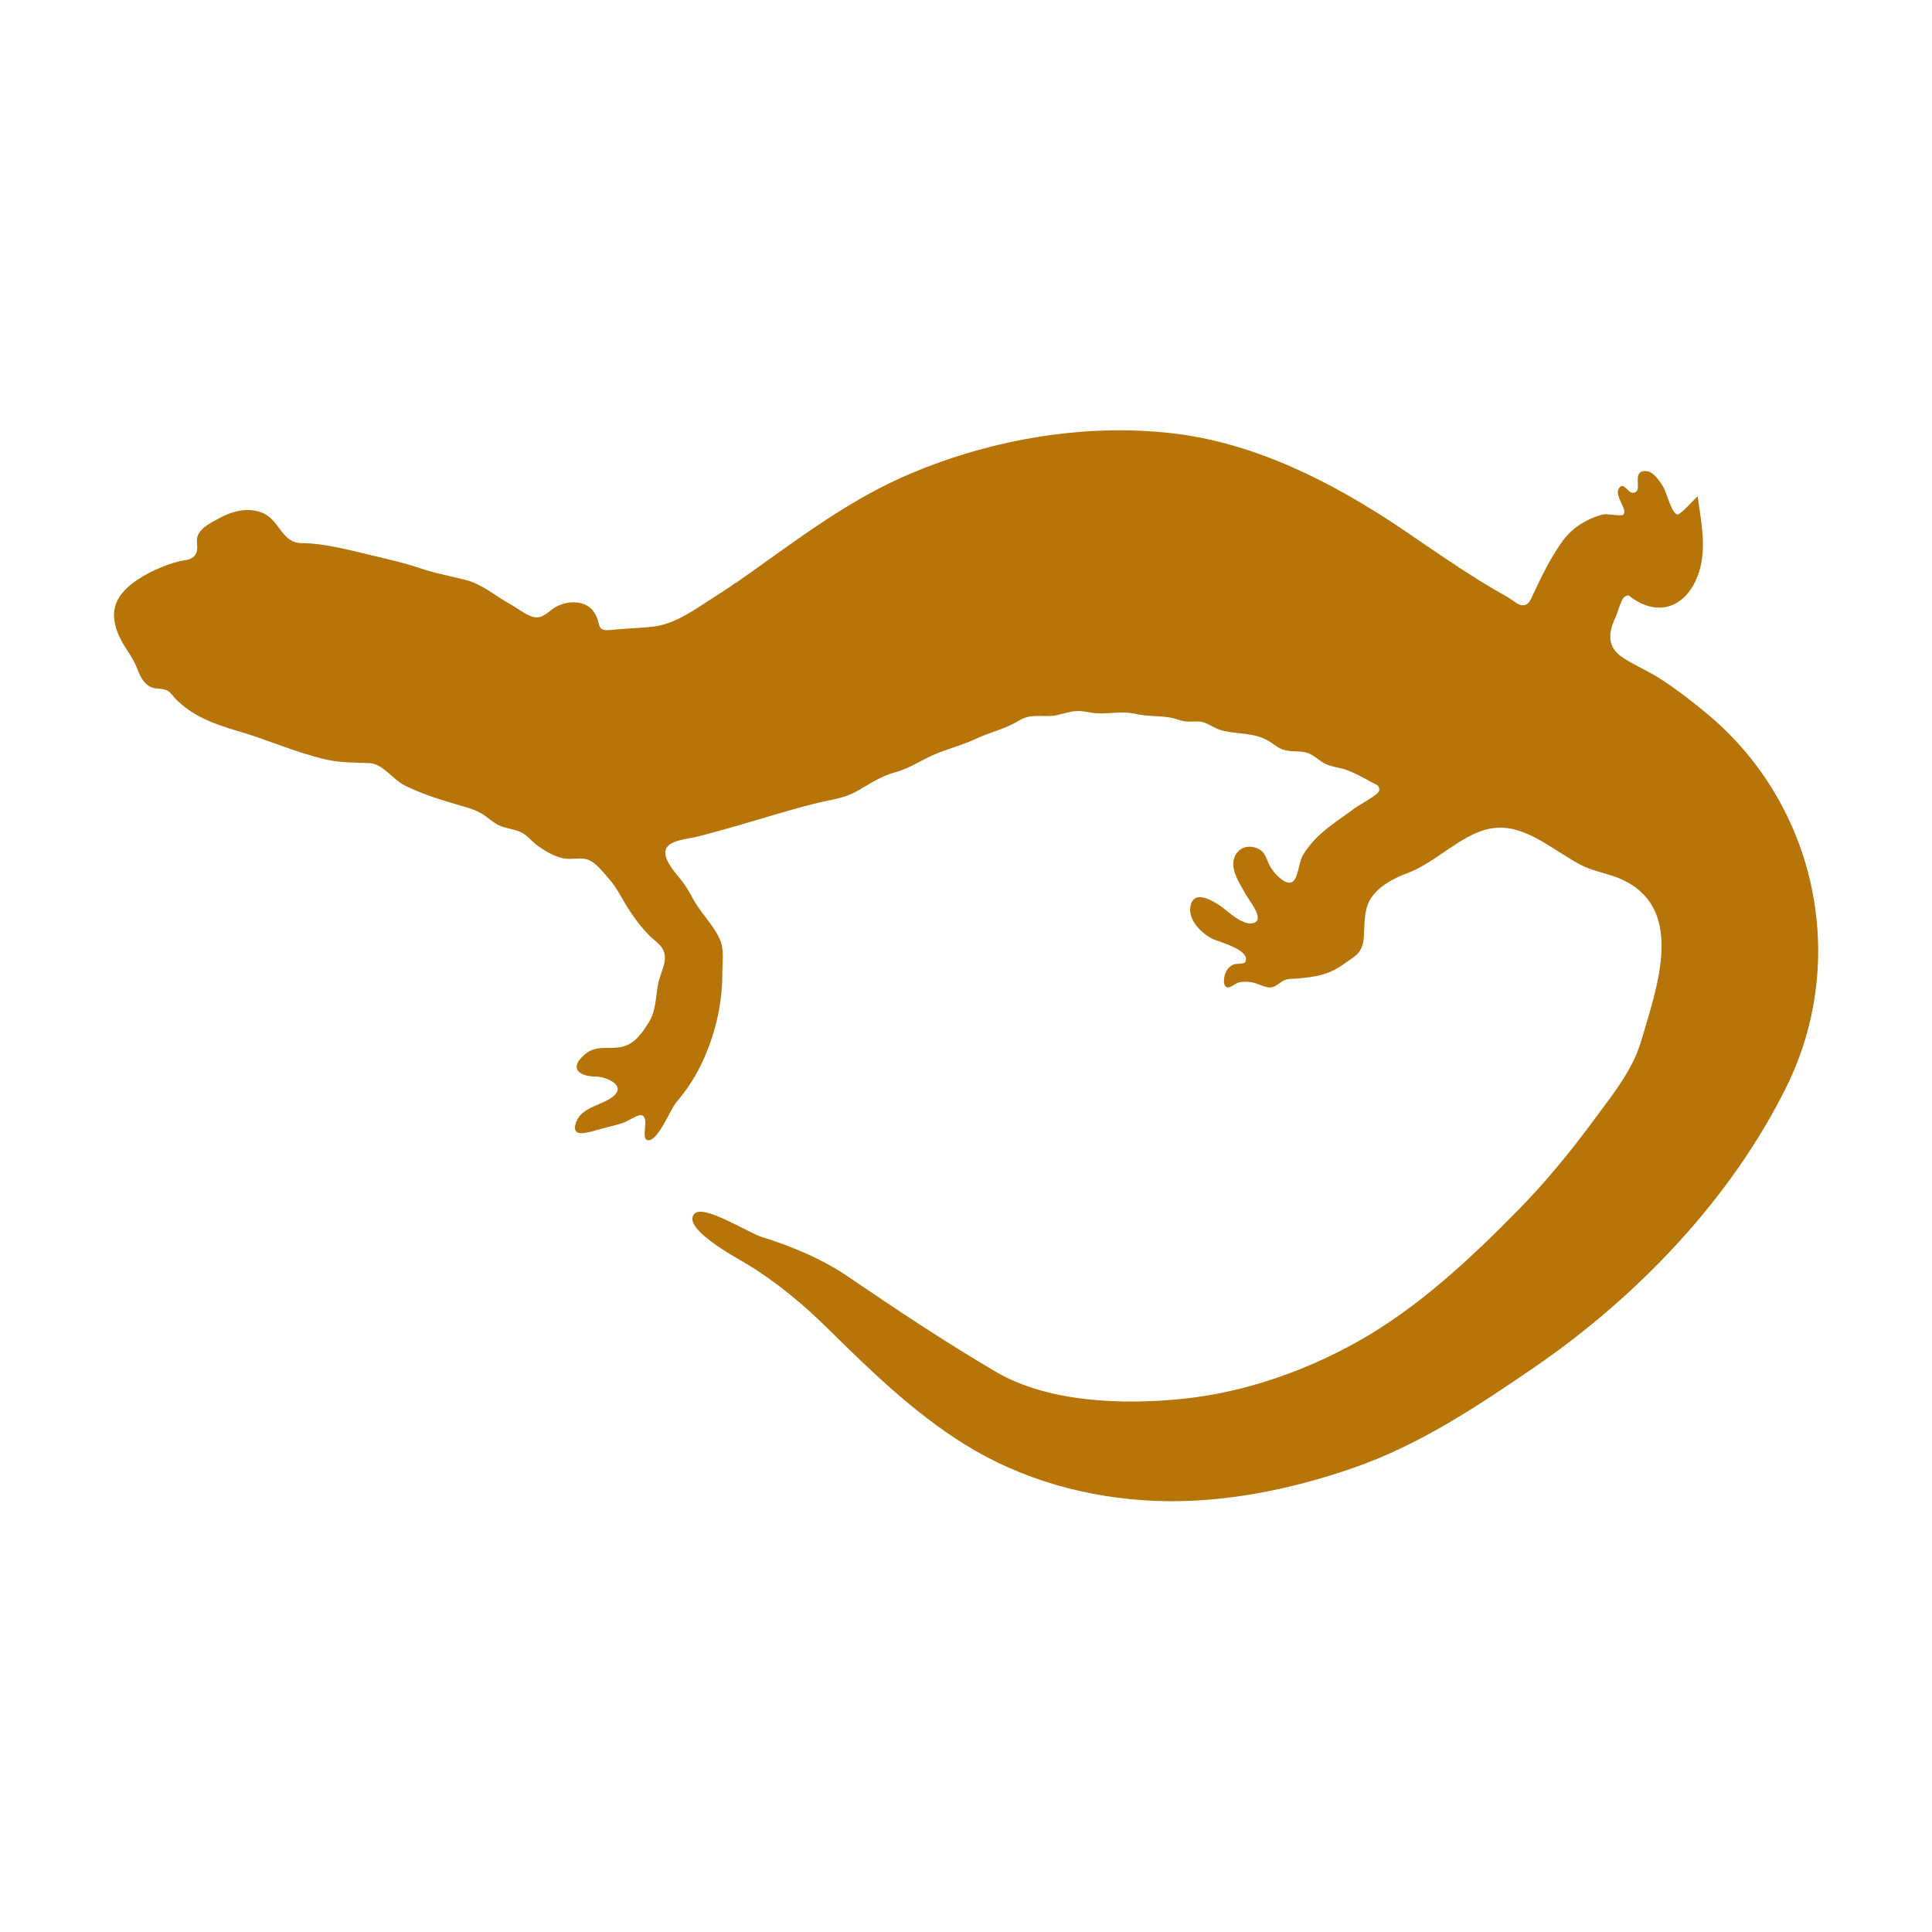
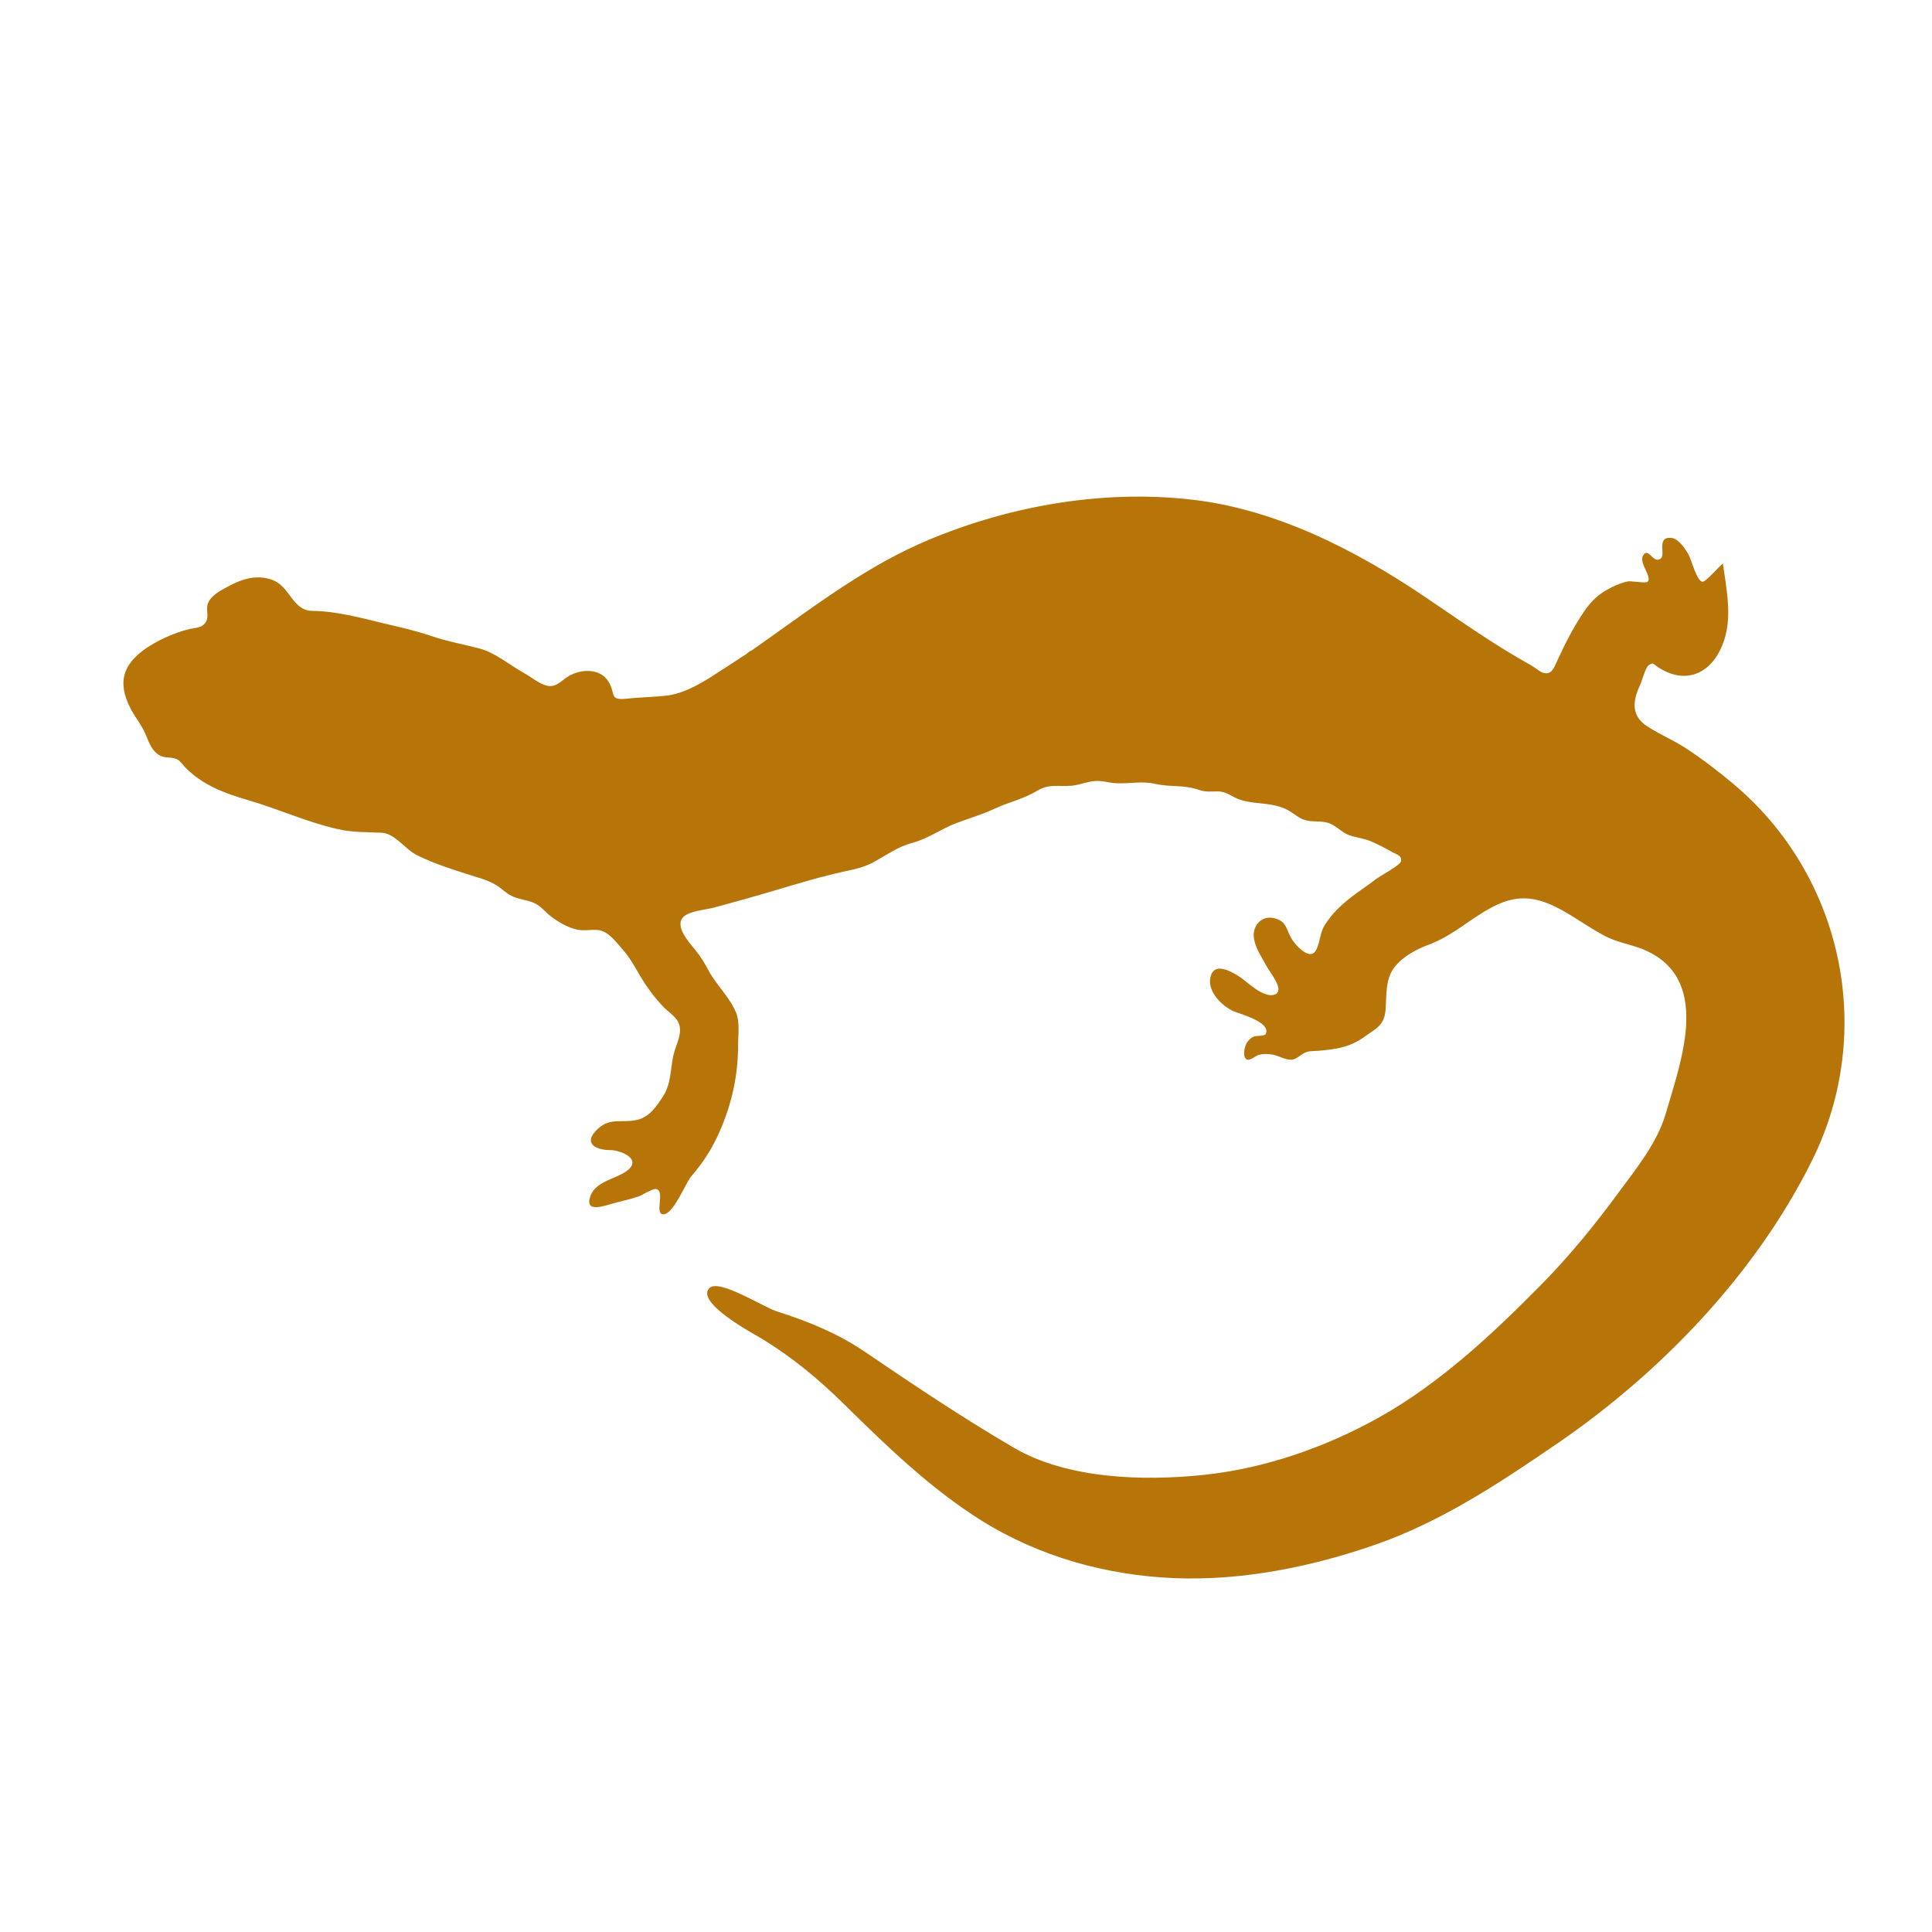
<svg xmlns="http://www.w3.org/2000/svg" version="1.1" id="Layer_4" x="0px" y="0px" viewBox="0 0 1080 1080" style="enable-background:new 0 0 1080 1080;" xml:space="preserve">
  <style type="text/css">
	.st0{fill:#B77408;}
</style>
-   <path class="st0" d="M393.5,337.5c4.9-3.2,9.9-6.4,14.8-9.6c0.7-0.5,2.3-2,3.2-2.1c0,0-0.2,0.1-0.2,0.1c30-20.9,59.2-44,92.8-59  c46.5-20.7,100.5-30.5,151.2-24.7c46.4,5.3,90,27.6,128.3,53.4c19.5,13.2,38.6,26.8,59.2,38.2c1.8,1,4.9,3.6,6.6,4.2  c4.8,1.6,6.1-2.4,7.8-6.1c4.5-9.7,9.3-19.4,15.4-28.2c3.9-5.7,8.5-9.7,14.7-12.8c2.9-1.4,6-2.8,9.3-3.4c1.7-0.3,9.8,1.1,10.7,0.3  c3.1-2.6-5-10.4-2.4-14.7c3.1-5,5.4,4.9,9.7,1.8c3.1-2.3-2.7-12.5,6.1-11.5c3.9,0.5,7.6,6.2,9.3,9.2c1.5,2.5,4.7,15.1,7.8,15  c2-0.1,9.1-8.5,11.2-10.1c1.9,13.6,5.1,28.7,0.8,42.2c-5.6,17.5-20,25.8-36.3,15.4c-3.2-2-2.7-3.3-5.5-1.3  c-1.9,1.4-3.7,8.8-4.9,11.2c-4.2,8.9-4.8,16.9,4.2,22.7c6.7,4.4,14.4,7.5,21.2,12c9.1,5.9,17.7,12.6,26,19.5  c60.8,50.7,79.4,137,44.1,208.4c-31,62.7-83.4,117.2-140.4,156.4c-32.1,22-64.7,43.8-101.8,56.6c-35,12.2-73.5,19.9-110.6,18.4  c-37.6-1.5-74.9-11.8-106.9-31.8c-28-17.5-52-40.7-75.4-63.8c-14.3-14.2-29.7-27-47-37.4c-4.2-2.5-36.2-19.7-28.2-27.6  c5.3-5.2,29.9,10.7,37.6,13.1c16.7,5.2,33.6,12.2,48.1,22.1c27.1,18.4,54.3,36.6,82.6,53.2c29.7,17.4,71.6,18.6,105,15.1  c34.1-3.6,67.4-15.2,97.3-31.9c33.7-18.9,62.8-46.1,89.8-73.6c15.8-16.1,29.8-33.3,43.1-51.4c9.8-13.3,20.9-26.9,25.6-43  c8.8-30.2,26-75.8-13.2-91.4c-6.7-2.6-13.9-3.7-20.3-7c-8-4.2-15.4-9.6-23.2-14c-11.9-6.6-22.5-9.6-35.4-4  c-13.7,5.9-24.7,17.3-38.6,22.5c-7.3,2.8-14.5,6.4-19.5,12.8c-5,6.5-4.3,15.3-4.8,22.9c-0.6,9.1-4.9,10.6-11.5,15.3  c-8.2,5.9-15.5,7-25.7,7.9c-2.1,0.2-4.5,0-6.5,0.7c-3.3,1-5.2,4.3-8.8,4.3c-3.3,0-6.9-2.4-10.2-2.9c-2.6-0.4-5-0.5-7.5,0.2  c-1.6,0.5-4.7,3.2-6.4,2.6c-2.6-1.1-1.5-6.4-0.6-8.3c0.9-2,2.4-3.6,4.5-4.5c1-0.5,5.8-0.1,6.4-1.3c3.4-6.7-14.7-11.3-17.9-12.8  c-6.2-2.9-13.9-10.3-12.8-17.9c1.5-10,11.6-4.2,16.8-0.7c4,2.8,12.8,11.6,18.8,9.5c6-2.2-2.5-12-4.7-16.1  c-3.2-5.9-9.4-14.5-5.8-21.5c2.3-4.5,7-6,11.7-4.3c5.3,1.9,5.4,5.8,7.7,10.1c2.2,4.2,10,12.6,13.5,8c2.7-3.5,2.6-10.4,5.2-14.5  c2.1-3.4,4.7-6.6,7.5-9.4c6.3-6.3,14.2-11.1,21.3-16.5c2-1.5,13.3-7.5,13.6-9.7c0.4-3.1-1.8-3.4-4.6-4.9c-4.1-2.3-8.5-4.7-12.9-6.4  c-4.2-1.7-8.7-1.8-12.8-3.8c-3.6-1.8-6.1-4.9-10.1-6.1c-4.2-1.3-8.6-0.3-12.9-1.6c-3.2-1-5.1-2.8-7.9-4.6  c-9.1-5.7-18.3-3.7-27.8-6.6c-4.8-1.5-7.3-4.7-12.6-4.7c-4.4,0-6.4,0.5-10.5-0.9c-8.3-2.9-15.6-1.4-24-3.3c-7.9-1.8-14.1,0.1-22-0.4  c-3.8-0.2-7.4-1.5-11.3-1.2c-4.4,0.2-8.4,2.1-12.8,2.6c-7.7,0.7-12.6-1.3-19.5,2.9c-7.6,4.6-15.9,6.3-23.8,10  c-6.8,3.2-13.8,5.1-20.8,7.8c-8.5,3.2-15.4,8.5-24.3,10.9c-8.4,2.3-14.2,6.6-21.6,10.7c-6.7,3.8-14.2,4.6-21.6,6.4  c-15.8,3.8-31.3,8.9-46.9,13.3c-6.6,1.9-13.1,3.7-19.7,5.4c-4.9,1.3-11.2,1.6-15.5,4.1c-7.9,4.6,0.9,14.5,5.1,19.6  c3.1,3.8,5.1,7.3,7.4,11.6c4.3,7.8,11.6,14.6,15,22.8c2.3,5.5,1.2,12.2,1.2,17.9c0,16.8-3.4,32.5-10.2,48c-4.2,9.5-9,17-15.7,24.9  c-3,3.5-9.8,20.8-15.2,21c-5.4,0.2,1-12.8-4.1-14c-2-0.5-7.8,3.4-9.8,4.1c-4.6,1.6-9.4,2.6-14.1,3.9c-4.6,1.2-16.7,5.9-12.4-4.7  c3.3-8,15.1-9.1,20.7-14c7.3-6.3-4.7-10.9-10.1-10.9c-7.9,0-15.1-3.8-7-11.5c7-6.7,13.4-3.4,21.7-5.1c7.1-1.5,11.3-7.7,14.9-13.4  c4.4-6.9,3.9-14.6,5.5-22.3c1.3-6.2,6-13.2,2.3-19.3c-1.8-2.9-5.4-5.2-7.7-7.6c-3.8-3.9-7.1-8.2-10.1-12.7  c-4.3-6.3-7.3-13.4-12.4-19c-3.9-4.3-7.9-10.3-13.9-10.9c-4.1-0.4-8,0.7-12.2-0.4c-5-1.3-9.7-4.1-13.8-7.1c-2.3-1.7-4.1-3.9-6.3-5.6  c-3.8-3-8-3.2-12.5-4.6c-4.1-1.2-6.4-3.4-9.6-5.8c-4.2-3.1-8.4-4.5-13.4-5.9c-10.8-3.1-22.4-6.6-32.3-11.6  c-6.5-3.3-12.2-12.1-19.5-12.4c-8.2-0.4-15.9-0.1-24.2-2c-16.8-3.8-32.8-11.1-49.3-15.9c-13.3-3.9-25.8-8.4-35.5-18.6  c-1.2-1.3-2.4-3.2-4.1-4.1c-3.2-1.6-6.7-0.4-9.9-2.3c-3.9-2.3-5.5-6.4-7.1-10.4c-1.9-4.8-4.6-8.4-7.3-12.8c-4-6.6-7.2-15.2-4.4-22.9  c3.2-8.9,13.8-15.2,21.9-19c4.4-2,9-3.8,13.8-4.9c3.1-0.7,6.2-0.5,8.4-3.2c2.7-3.4,0.3-7.3,1.6-10.9c1.6-4.5,7.2-7.3,11.1-9.4  c7.5-4.2,15.9-6.8,24.4-3.8c10.4,3.7,11.1,17.2,22.7,17.2c12.5,0.1,26.4,3.8,38.9,6.8c8.8,2.1,17.9,4.1,26.5,7  c8.7,3,17.1,4.5,25.9,6.7c9.3,2.3,16.6,8.8,24.8,13.4c3.9,2.1,8.8,6.1,13,7.3c5.1,1.4,7.9-2.2,11.6-4.7c6.6-4.5,18.1-5.4,23,2.6  c4.1,6.6,0.2,10.4,9.8,9.4c7.8-0.9,15.8-0.9,23.6-1.9C375.7,348.9,385.1,343,393.5,337.5z" />
+   <path class="st0" d="M402,375.5c4.9-3.2,10-6.5,14.9-9.7c0.7-0.5,2.3-2,3.2-2.1l-0.2,0.1c30.3-21.1,59.8-44.4,93.7-59.6  c47-20.9,101.5-30.8,152.7-24.9c46.9,5.4,90.9,27.9,129.6,53.9c19.7,13.3,39,27.1,59.8,38.6c1.8,1,4.9,3.6,6.7,4.2  c4.8,1.6,6.2-2.4,7.9-6.2c4.5-9.8,9.4-19.6,15.6-28.5c3.9-5.8,8.6-9.8,14.8-12.9c2.9-1.4,6.1-2.8,9.4-3.4c1.7-0.3,9.9,1.1,10.8,0.3  c3.1-2.6-5-10.5-2.4-14.8c3.1-5,5.5,4.9,9.8,1.8c3.1-2.3-2.7-12.6,6.2-11.6c3.9,0.5,7.7,6.3,9.4,9.3c1.5,2.5,4.7,15.3,7.9,15.2  c2-0.1,9.2-8.6,11.3-10.2c1.9,13.7,5.2,29,0.8,42.6c-5.7,17.7-20.2,26.1-36.7,15.6c-3.2-2-2.7-3.3-5.6-1.3  c-1.9,1.4-3.7,8.9-4.9,11.3c-4.2,9-4.8,17.1,4.2,22.9c6.8,4.4,14.5,7.6,21.4,12.1c9.2,6,17.9,12.7,26.3,19.7  c61.4,51.2,80.2,138.4,44.5,210.5c-31.3,63.3-84.2,118.4-141.8,158c-32.4,22.2-65.3,44.2-102.8,57.2  c-35.4,12.3-74.2,20.1-111.7,18.6c-38-1.5-75.6-11.9-108-32.1c-28.3-17.7-52.5-41.1-76.2-64.4c-14.4-14.3-30-27.3-47.5-37.8  c-4.2-2.5-36.6-19.9-28.5-27.9c5.4-5.3,30.2,10.8,38,13.2c16.9,5.3,33.9,12.3,48.6,22.3c27.4,18.6,54.8,37,83.4,53.7  c30,17.6,72.3,18.8,106.1,15.3c34.4-3.6,68.1-15.4,98.3-32.2c34-19.1,63.4-46.6,90.7-74.3c16-16.3,30.1-33.6,43.5-51.9  c9.9-13.4,21.1-27.2,25.9-43.4c8.9-30.5,26.3-76.6-13.3-92.3c-6.8-2.6-14-3.7-20.5-7.1c-8.1-4.2-15.6-9.7-23.4-14.1  c-12-6.7-22.7-9.7-35.8-4c-13.8,6-24.9,17.5-39,22.7c-7.4,2.8-14.6,6.5-19.7,12.9c-5,6.6-4.3,15.5-4.8,23.1  c-0.6,9.2-4.9,10.7-11.6,15.5c-8.3,6-15.7,7.1-26,8c-2.1,0.2-4.5,0-6.6,0.7c-3.3,1-5.3,4.3-8.9,4.3c-3.3,0-7-2.4-10.3-2.9  c-2.6-0.4-5-0.5-7.6,0.2c-1.6,0.5-4.7,3.2-6.5,2.6c-2.6-1.1-1.5-6.5-0.6-8.4c0.9-2,2.4-3.6,4.5-4.5c1-0.5,5.9-0.1,6.5-1.3  c3.4-6.8-14.8-11.4-18.1-12.9c-6.3-2.9-14-10.4-12.9-18.1c1.5-10.1,11.7-4.2,17-0.7c4,2.8,12.9,11.7,19,9.6  c6.1-2.2-2.5-12.1-4.7-16.3c-3.2-6-9.5-14.6-5.9-21.7c2.3-4.5,7.1-6.1,11.8-4.3c5.4,1.9,5.5,5.9,7.8,10.2  c2.2,4.2,10.1,12.7,13.6,8.1c2.7-3.5,2.6-10.5,5.3-14.6c2.1-3.4,4.7-6.7,7.6-9.5c6.4-6.4,14.3-11.2,21.5-16.7  c2-1.5,13.4-7.6,13.7-9.8c0.4-3.1-1.8-3.4-4.6-4.9c-4.1-2.3-8.6-4.7-13-6.5c-4.2-1.7-8.8-1.8-12.9-3.8c-3.6-1.8-6.2-4.9-10.2-6.2  c-4.2-1.3-8.7-0.3-13-1.6c-3.2-1-5.2-2.8-8-4.6c-9.2-5.8-18.5-3.7-28.1-6.7c-4.8-1.5-7.4-4.7-12.7-4.7c-4.4,0-6.5,0.5-10.6-0.9  c-8.4-2.9-15.8-1.4-24.2-3.3c-8-1.8-14.2,0.1-22.2-0.4c-3.8-0.2-7.5-1.5-11.4-1.2c-4.4,0.2-8.5,2.1-12.9,2.6  c-7.8,0.7-12.7-1.3-19.7,2.9c-7.7,4.6-16.1,6.4-24,10.1c-6.9,3.2-13.9,5.2-21,7.9c-8.6,3.2-15.6,8.6-24.5,11  c-8.5,2.3-14.3,6.7-21.8,10.8c-6.8,3.8-14.3,4.6-21.8,6.5c-16,3.8-31.6,9-47.4,13.4c-6.7,1.9-13.2,3.7-19.9,5.5  c-4.9,1.3-11.3,1.6-15.7,4.1c-8,4.6,0.9,14.6,5.2,19.8c3.1,3.8,5.2,7.4,7.5,11.7c4.3,7.9,11.7,14.7,15.1,23  c2.3,5.6,1.2,12.3,1.2,18.1c0,17-3.4,32.8-10.3,48.5c-4.2,9.6-9.1,17.2-15.9,25.1c-3,3.5-9.9,21-15.4,21.2c-5.5,0.2,1-12.9-4.1-14.1  c-2-0.5-7.9,3.4-9.9,4.1c-4.6,1.6-9.5,2.6-14.2,3.9c-4.6,1.2-16.9,6-12.5-4.7c3.3-8.1,15.3-9.2,20.9-14.1c7.4-6.4-4.7-11-10.2-11  c-8,0-15.3-3.8-7.1-11.6c7.1-6.8,13.5-3.4,21.9-5.2c7.2-1.5,11.4-7.8,15-13.5c4.4-7,3.9-14.7,5.6-22.5c1.3-6.3,6.1-13.3,2.3-19.5  c-1.8-2.9-5.5-5.3-7.8-7.7c-3.8-3.9-7.2-8.3-10.2-12.8c-4.3-6.4-7.4-13.5-12.5-19.2c-3.9-4.3-8-10.4-14-11  c-4.1-0.4-8.1,0.7-12.3-0.4c-5.1-1.3-9.8-4.1-13.9-7.2c-2.3-1.7-4.1-3.9-6.4-5.7c-3.8-3-8.1-3.2-12.6-4.6c-4.1-1.2-6.5-3.4-9.7-5.9  c-4.2-3.1-8.5-4.5-13.5-6C254.7,486.6,243,483,233,478c-6.6-3.3-12.3-12.2-19.7-12.5c-8.3-0.4-16.1-0.1-24.4-2  c-17-3.8-33.1-11.2-49.8-16.1c-13.4-3.9-26.1-8.5-35.9-18.8c-1.2-1.3-2.4-3.2-4.1-4.1c-3.2-1.6-6.8-0.4-10-2.3  c-3.9-2.3-5.6-6.5-7.2-10.5c-1.9-4.8-4.6-8.5-7.4-12.9c-4-6.7-7.3-15.4-4.4-23.1c3.2-9,13.9-15.4,22.1-19.2c4.4-2,9.1-3.8,13.9-4.9  c3.1-0.7,6.3-0.5,8.5-3.2c2.7-3.4,0.3-7.4,1.6-11c1.6-4.5,7.3-7.4,11.2-9.5c7.6-4.2,16.1-6.9,24.6-3.8c10.5,3.7,11.2,17.4,22.9,17.4  c12.6,0.1,26.7,3.8,39.3,6.9c8.9,2.1,18.1,4.1,26.8,7.1c8.8,3,17.3,4.5,26.2,6.8c9.4,2.3,16.8,8.9,25,13.5c3.9,2.1,8.9,6.2,13.1,7.4  c5.2,1.4,8-2.2,11.7-4.7c6.7-4.5,18.3-5.5,23.2,2.6c4.1,6.7,0.2,10.5,9.9,9.5c7.9-0.9,16-0.9,23.8-1.9  C384.1,387,393.6,381,402,375.5z" />
</svg>
